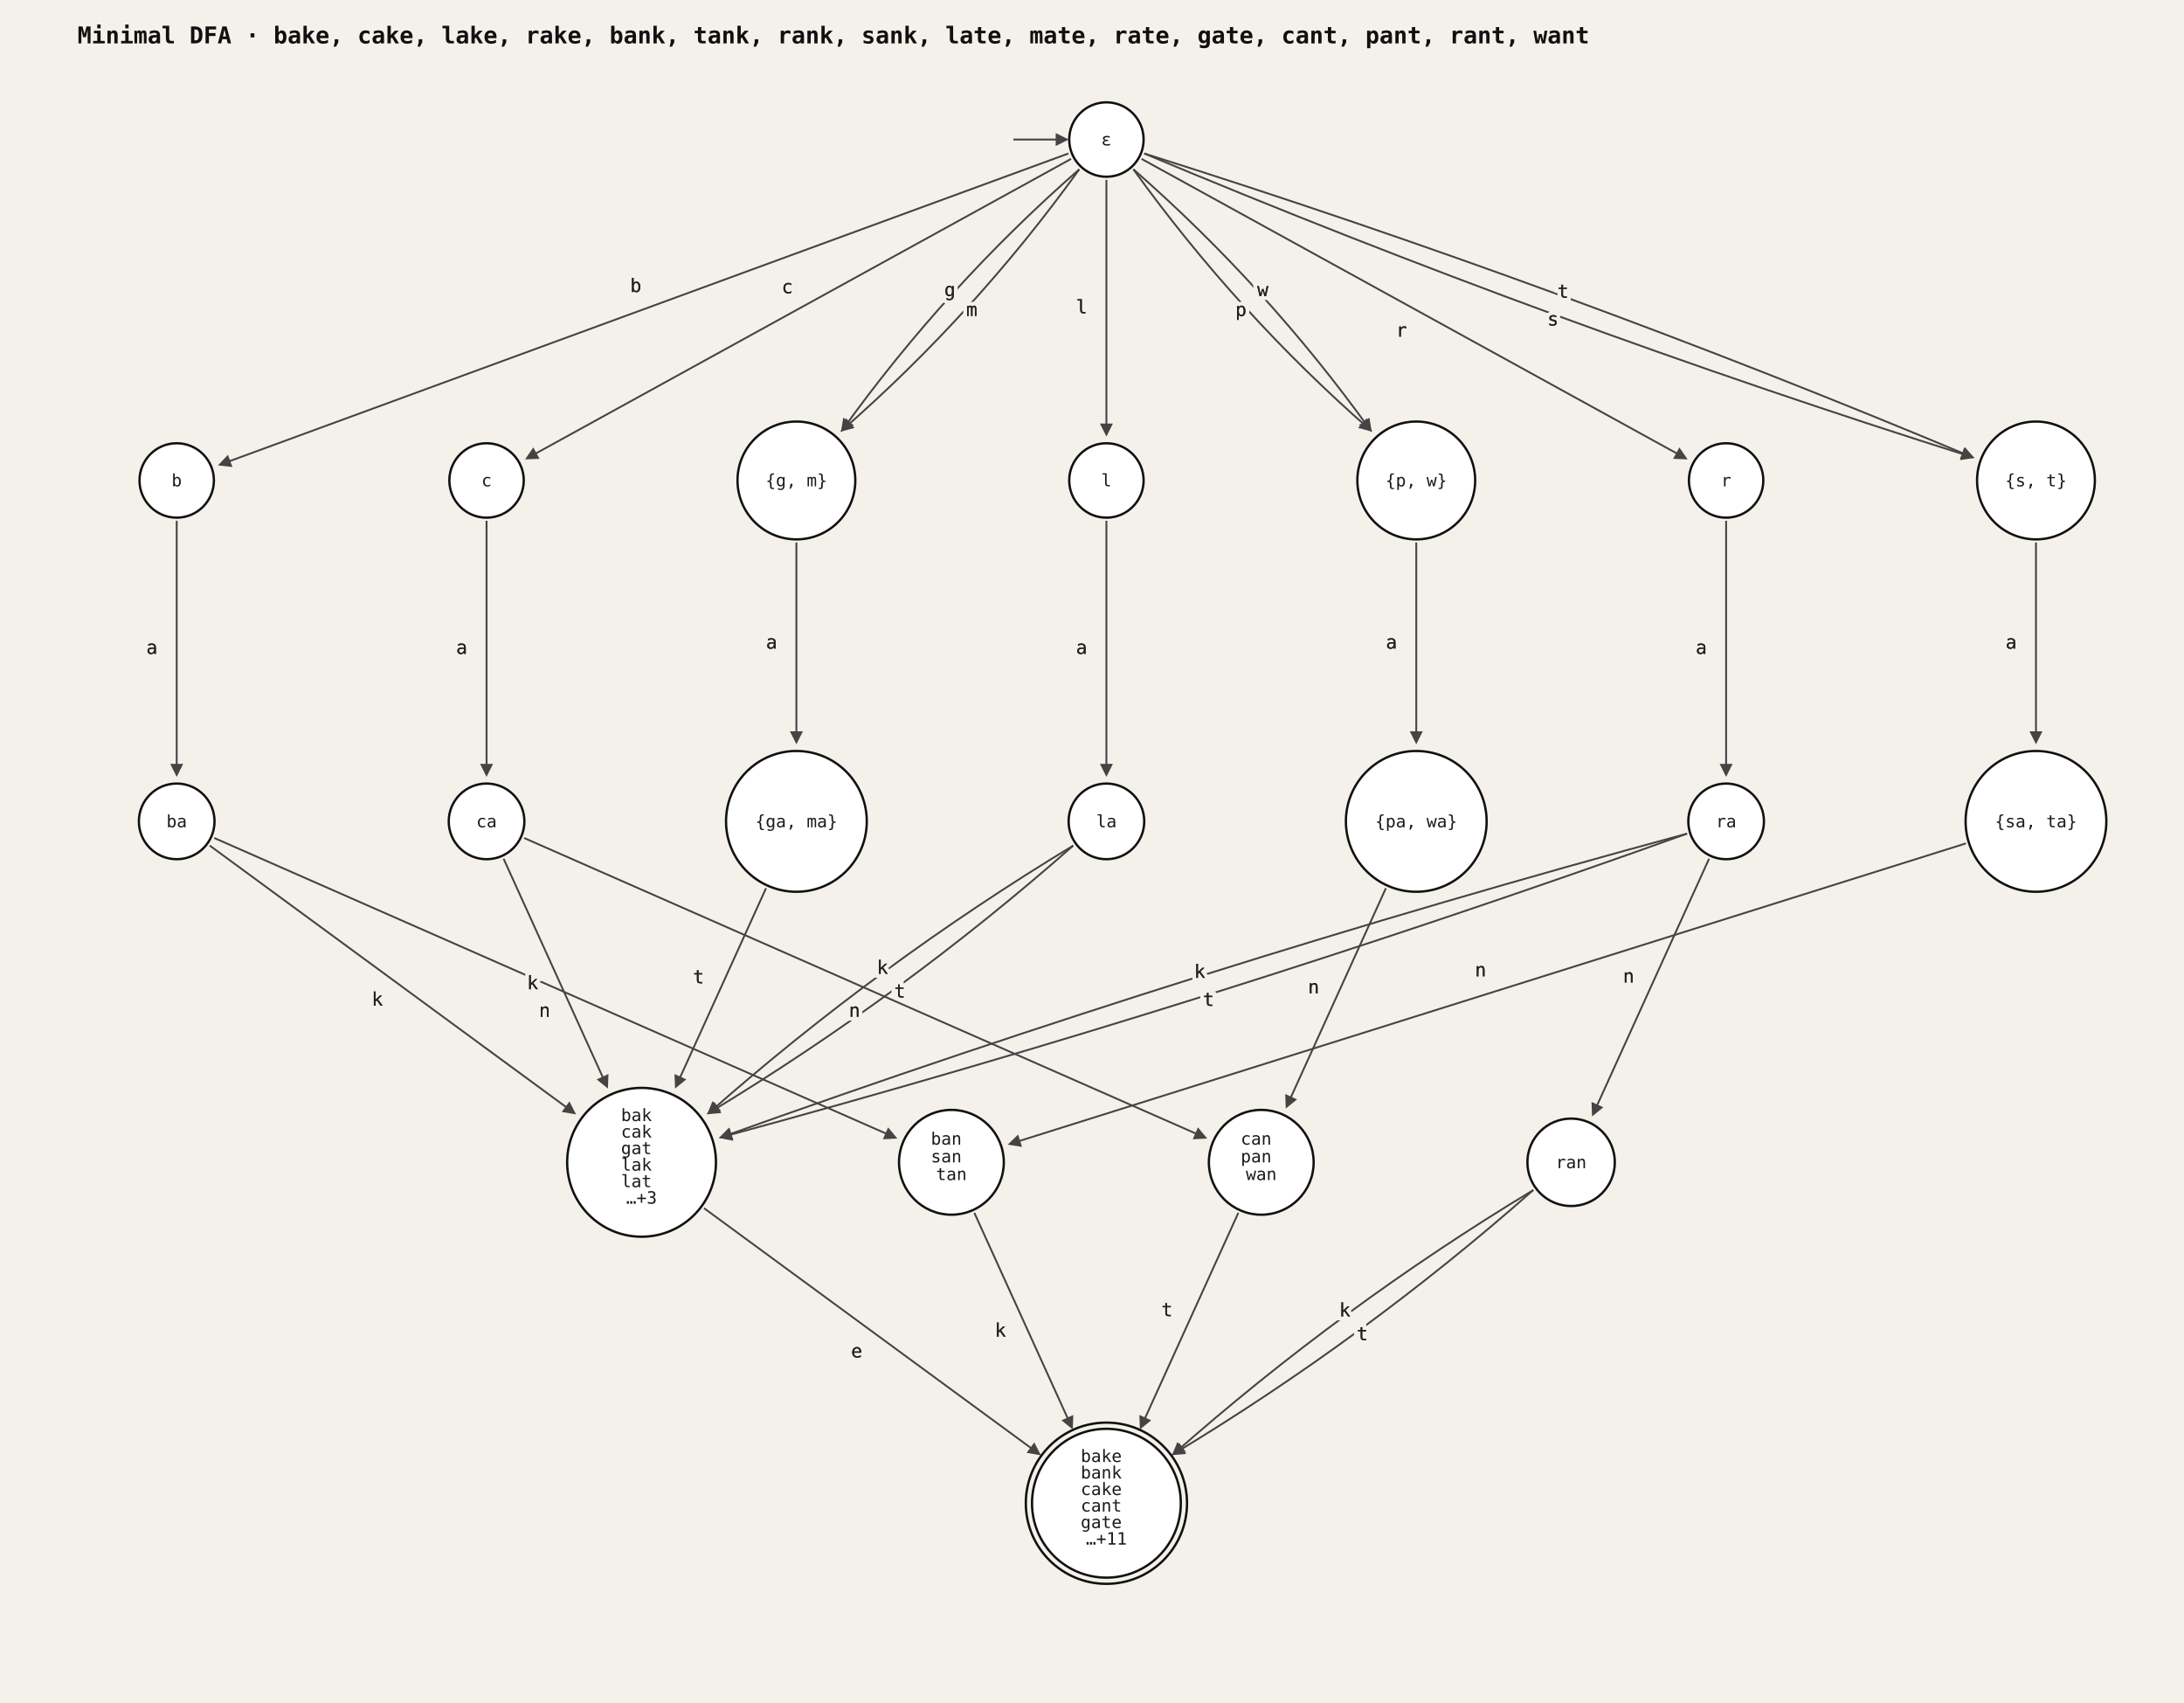
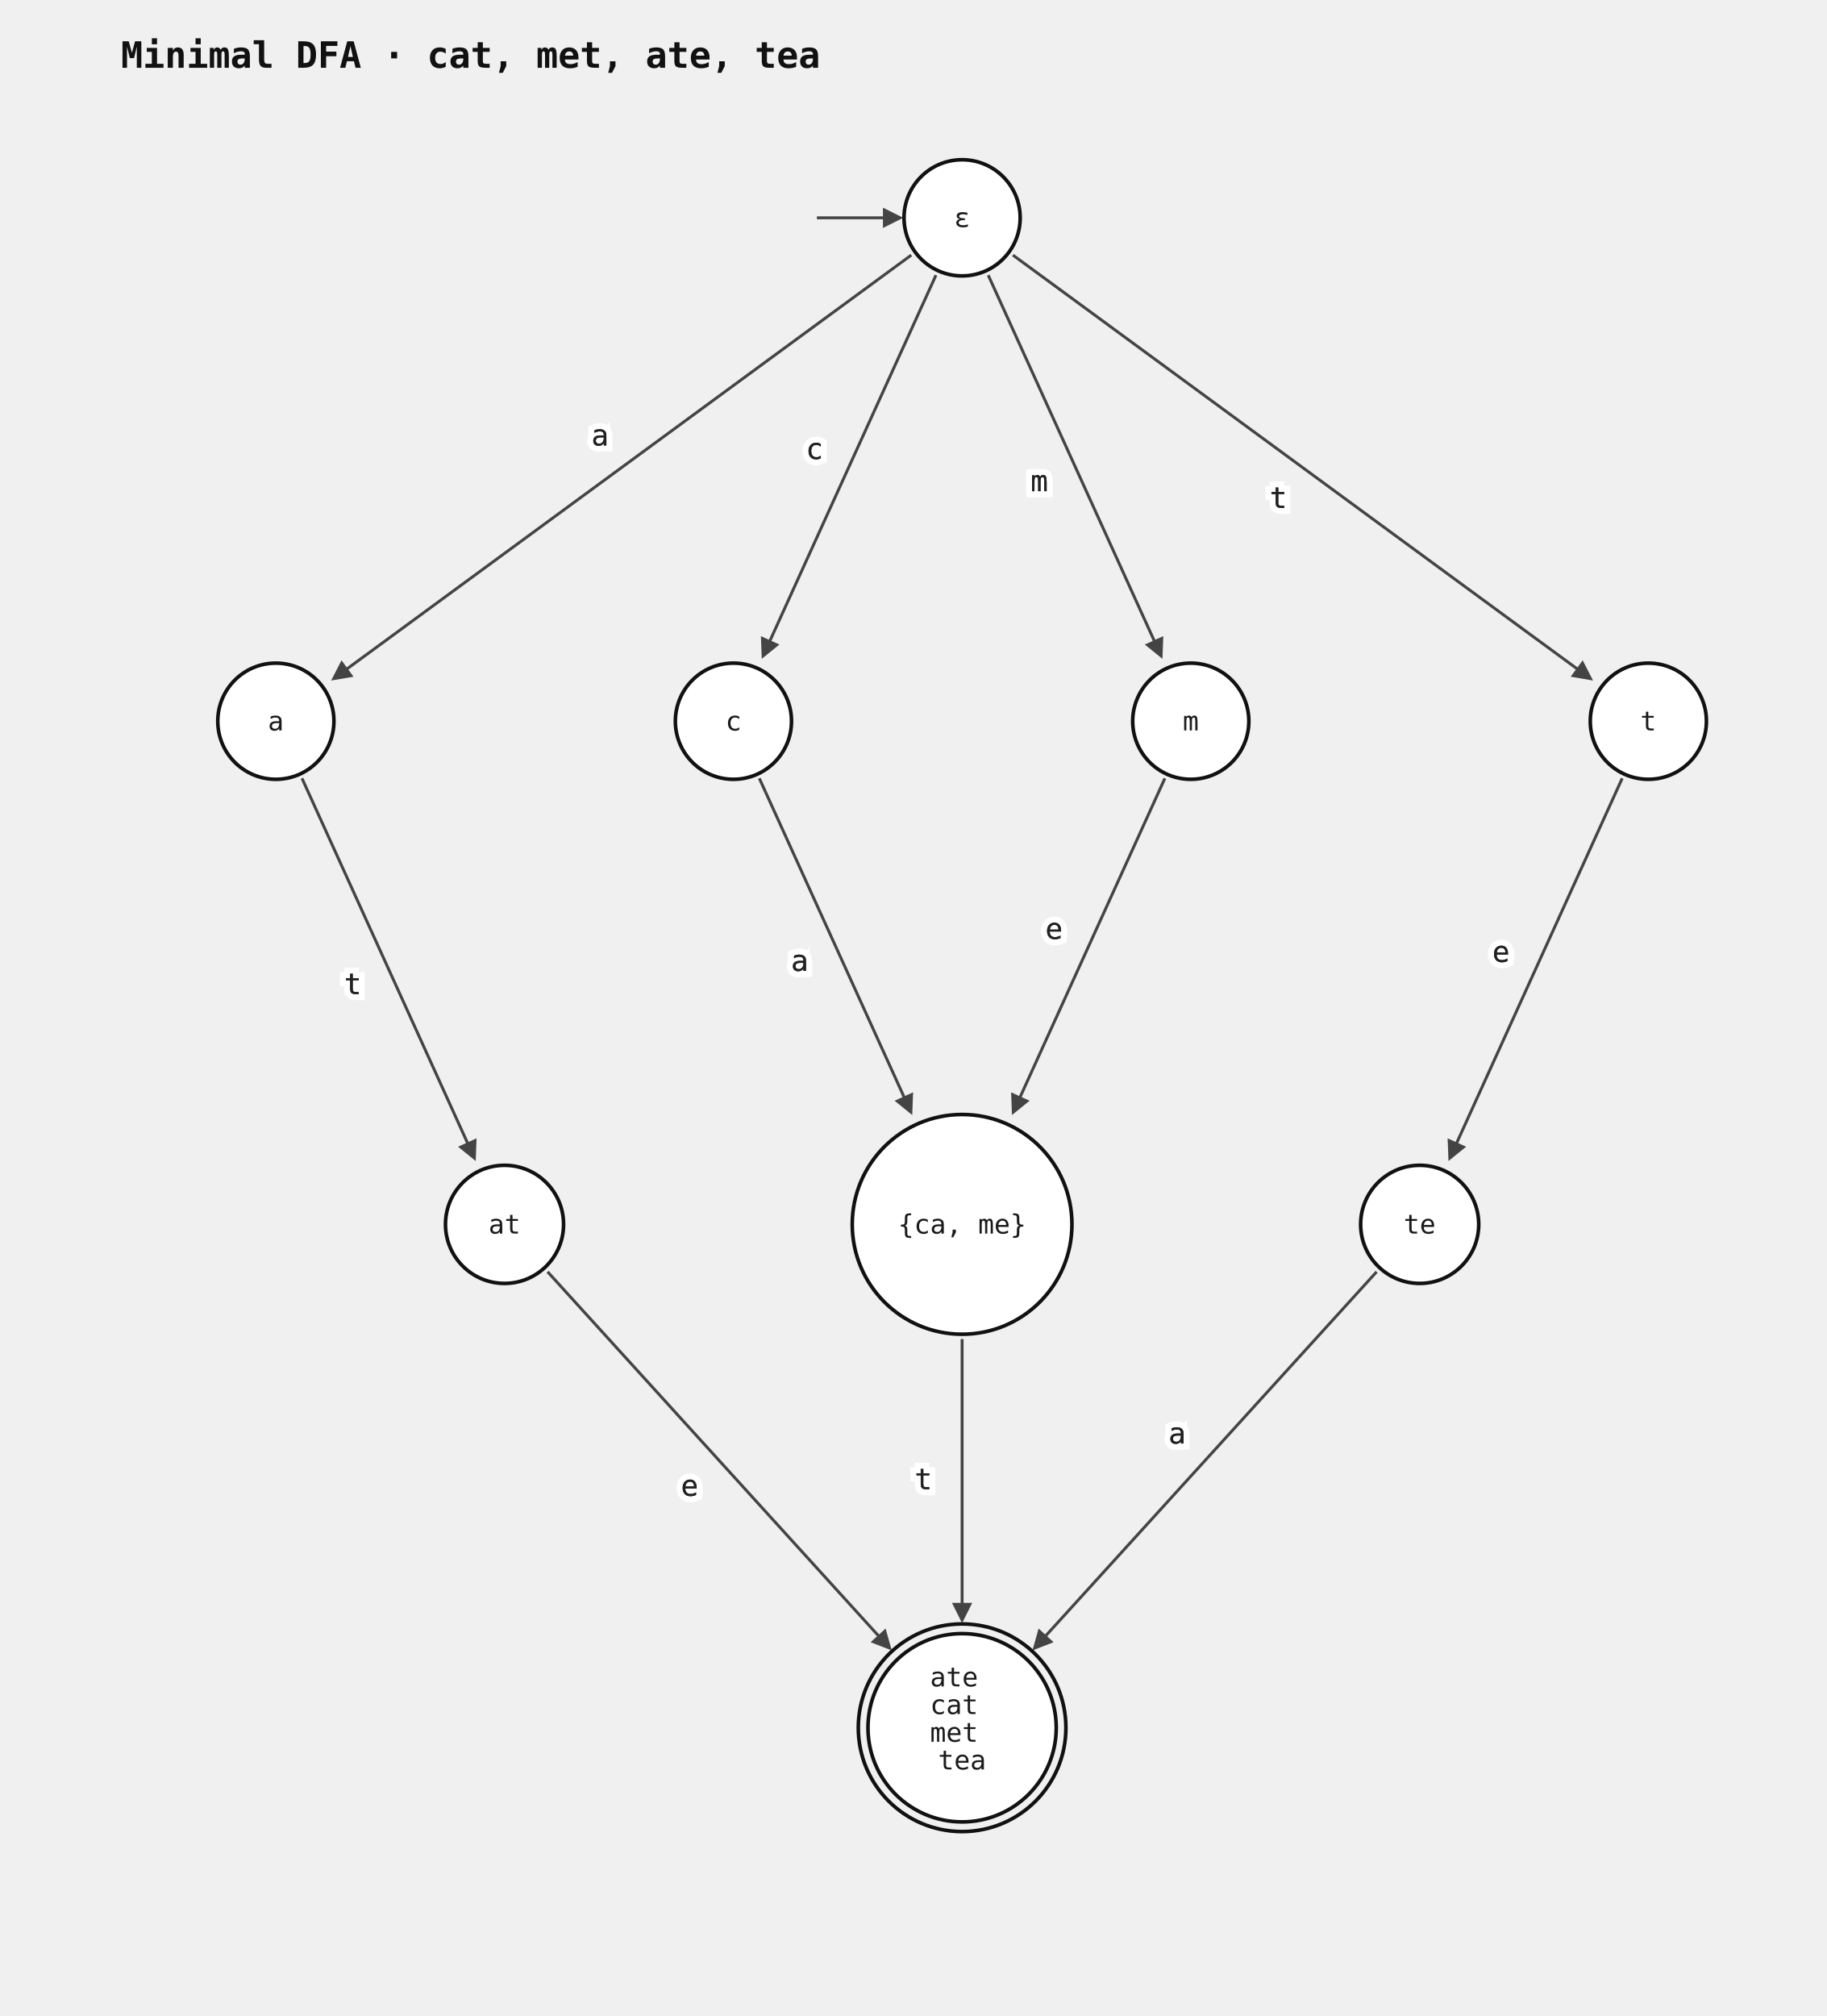
- <svg xmlns="http://www.w3.org/2000/svg" width="1409" height="1098" viewBox="0 0 1409 1098">
+ <svg xmlns="http://www.w3.org/2000/svg" width="755" height="833" viewBox="0 0 755 833">
  <style>text { font-family: ui-monospace, Consolas, monospace; font-size: 13px; fill: #111; }.edge-label { font-size: 12px; fill: #222; }.state-label { font-size: 11px; fill: #1a1a1a; }.title { font-size: 15px; font-weight: 600; fill: #111; }</style>
-   <rect x="0" y="0" width="1409" height="1098" fill="#f4f1ea" />
-   <text x="50" y="28" class="title">Minimal DFA · bake, cake, lake, rake, bank, tank, rank, sank, late, mate, rate, gate, cant, pant, rant, want</text>
+   <text x="50" y="28" class="title">Minimal DFA · cat, met, ate, tea</text>
  <defs>
    <marker id="arrow" viewBox="0 0 10 10" refX="8" refY="5" markerWidth="7" markerHeight="7" orient="auto-start-reverse">
      <path d="M 0 0 L 10 5 L 0 10 z" fill="#444" />
    </marker>
  </defs>
-   <path d="M 689.3 99.0 L 142.2 299.6" fill="none" stroke="#444" stroke-width="1.2" marker-end="url(#arrow)" />
-   <path d="M 691.0 102.5 L 340.2 295.5" fill="none" stroke="#444" stroke-width="1.2" marker-end="url(#arrow)" />
-   <path d="M 696.3 109.2 Q 629.5 202.0 543.5 277.3" fill="none" stroke="#444" stroke-width="1.2" marker-end="url(#arrow)" />
-   <path d="M 696.3 109.2 Q 610.2 184.5 543.5 277.3" fill="none" stroke="#444" stroke-width="1.2" marker-end="url(#arrow)" />
-   <path d="M 713.8 116.0 L 713.8 279.9" fill="none" stroke="#444" stroke-width="1.2" marker-end="url(#arrow)" />
-   <path d="M 731.2 109.2 Q 817.3 184.5 884.0 277.3" fill="none" stroke="#444" stroke-width="1.2" marker-end="url(#arrow)" />
-   <path d="M 731.2 109.2 Q 798.0 202.0 884.0 277.3" fill="none" stroke="#444" stroke-width="1.2" marker-end="url(#arrow)" />
-   <path d="M 736.5 102.5 L 1087.3 295.5" fill="none" stroke="#444" stroke-width="1.2" marker-end="url(#arrow)" />
-   <path d="M 738.2 99.0 Q 1009.6 184.6 1272.2 294.8" fill="none" stroke="#444" stroke-width="1.2" marker-end="url(#arrow)" />
-   <path d="M 738.2 99.0 Q 1000.7 209.1 1272.2 294.8" fill="none" stroke="#444" stroke-width="1.2" marker-end="url(#arrow)" />
-   <path d="M 114.0 335.9 L 114.0 499.4" fill="none" stroke="#444" stroke-width="1.2" marker-end="url(#arrow)" />
-   <path d="M 313.9 335.9 L 313.9 499.4" fill="none" stroke="#444" stroke-width="1.2" marker-end="url(#arrow)" />
-   <path d="M 513.8 349.9 L 513.8 478.4" fill="none" stroke="#444" stroke-width="1.2" marker-end="url(#arrow)" />
-   <path d="M 713.8 335.9 L 713.8 499.4" fill="none" stroke="#444" stroke-width="1.2" marker-end="url(#arrow)" />
-   <path d="M 913.7 349.9 L 913.7 478.4" fill="none" stroke="#444" stroke-width="1.2" marker-end="url(#arrow)" />
-   <path d="M 1113.6 335.9 L 1113.6 499.4" fill="none" stroke="#444" stroke-width="1.2" marker-end="url(#arrow)" />
-   <path d="M 1313.5 349.9 L 1313.5 478.4" fill="none" stroke="#444" stroke-width="1.2" marker-end="url(#arrow)" />
-   <path d="M 135.3 545.4 L 370.3 717.8" fill="none" stroke="#444" stroke-width="1.2" marker-end="url(#arrow)" />
-   <path d="M 138.2 540.5 L 577.4 733.7" fill="none" stroke="#444" stroke-width="1.2" marker-end="url(#arrow)" />
-   <path d="M 324.9 553.9 L 391.5 700.6" fill="none" stroke="#444" stroke-width="1.2" marker-end="url(#arrow)" />
-   <path d="M 338.1 540.5 L 777.3 733.7" fill="none" stroke="#444" stroke-width="1.2" marker-end="url(#arrow)" />
-   <path d="M 494.2 572.9 L 436.2 700.6" fill="none" stroke="#444" stroke-width="1.2" marker-end="url(#arrow)" />
-   <path d="M 692.4 545.4 Q 582.6 642.1 457.4 717.8" fill="none" stroke="#444" stroke-width="1.2" marker-end="url(#arrow)" />
-   <path d="M 692.4 545.4 Q 567.2 621.1 457.4 717.8" fill="none" stroke="#444" stroke-width="1.2" marker-end="url(#arrow)" />
-   <path d="M 894.1 572.9 L 830.2 713.5" fill="none" stroke="#444" stroke-width="1.2" marker-end="url(#arrow)" />
-   <path d="M 1088.4 537.7 Q 780.8 648.0 465.4 733.5" fill="none" stroke="#444" stroke-width="1.2" marker-end="url(#arrow)" />
-   <path d="M 1088.4 537.7 Q 773.0 623.2 465.4 733.5" fill="none" stroke="#444" stroke-width="1.2" marker-end="url(#arrow)" />
-   <path d="M 1102.6 553.9 L 1027.8 718.6" fill="none" stroke="#444" stroke-width="1.2" marker-end="url(#arrow)" />
-   <path d="M 1268.3 544.0 L 651.7 737.8" fill="none" stroke="#444" stroke-width="1.2" marker-end="url(#arrow)" />
-   <path d="M 454.2 779.3 L 670.2 937.7" fill="none" stroke="#444" stroke-width="1.2" marker-end="url(#arrow)" />
-   <path d="M 628.6 782.3 L 691.4 920.5" fill="none" stroke="#444" stroke-width="1.2" marker-end="url(#arrow)" />
-   <path d="M 798.9 782.3 L 736.1 920.5" fill="none" stroke="#444" stroke-width="1.2" marker-end="url(#arrow)" />
-   <path d="M 989.2 767.6 Q 880.9 863.1 757.3 937.7" fill="none" stroke="#444" stroke-width="1.2" marker-end="url(#arrow)" />
-   <path d="M 989.2 767.6 Q 865.6 842.2 757.3 937.7" fill="none" stroke="#444" stroke-width="1.2" marker-end="url(#arrow)" />
-   <line x1="653.8" y1="90.0" x2="687.8" y2="90.0" stroke="#444" stroke-width="1.2" marker-end="url(#arrow)" />
-   <circle cx="713.8" cy="90.0" r="24.0" fill="#ffffff" stroke="#111" stroke-width="1.5" />
-   <text x="713.8" y="90.0" text-anchor="middle" dominant-baseline="central" class="state-label" font-size="10px">ε</text>
-   <circle cx="114.0" cy="309.9" r="24.0" fill="#ffffff" stroke="#111" stroke-width="1.5" />
-   <text x="114.0" y="309.9" text-anchor="middle" dominant-baseline="central" class="state-label" font-size="10px">b</text>
-   <circle cx="313.9" cy="309.9" r="24.0" fill="#ffffff" stroke="#111" stroke-width="1.5" />
-   <text x="313.9" y="309.9" text-anchor="middle" dominant-baseline="central" class="state-label" font-size="10px">c</text>
-   <circle cx="513.8" cy="309.9" r="38.0" fill="#ffffff" stroke="#111" stroke-width="1.5" />
-   <text x="513.8" y="309.9" text-anchor="middle" dominant-baseline="central" class="state-label" font-size="10px">{g, m}</text>
-   <circle cx="713.8" cy="309.9" r="24.0" fill="#ffffff" stroke="#111" stroke-width="1.5" />
-   <text x="713.8" y="309.9" text-anchor="middle" dominant-baseline="central" class="state-label" font-size="10px">l</text>
-   <circle cx="913.7" cy="309.9" r="38.0" fill="#ffffff" stroke="#111" stroke-width="1.5" />
-   <text x="913.7" y="309.9" text-anchor="middle" dominant-baseline="central" class="state-label" font-size="10px">{p, w}</text>
-   <circle cx="1113.6" cy="309.9" r="24.0" fill="#ffffff" stroke="#111" stroke-width="1.5" />
-   <text x="1113.6" y="309.9" text-anchor="middle" dominant-baseline="central" class="state-label" font-size="10px">r</text>
-   <circle cx="1313.5" cy="309.9" r="38.0" fill="#ffffff" stroke="#111" stroke-width="1.5" />
-   <text x="1313.5" y="309.9" text-anchor="middle" dominant-baseline="central" class="state-label" font-size="10px">{s, t}</text>
-   <circle cx="114.0" cy="529.8" r="24.4" fill="#ffffff" stroke="#111" stroke-width="1.5" />
-   <text x="114.0" y="529.8" text-anchor="middle" dominant-baseline="central" class="state-label" font-size="10px">ba</text>
-   <circle cx="313.9" cy="529.8" r="24.4" fill="#ffffff" stroke="#111" stroke-width="1.5" />
-   <text x="313.9" y="529.8" text-anchor="middle" dominant-baseline="central" class="state-label" font-size="10px">ca</text>
-   <circle cx="513.8" cy="529.8" r="45.4" fill="#ffffff" stroke="#111" stroke-width="1.5" />
-   <text x="513.8" y="529.8" text-anchor="middle" dominant-baseline="central" class="state-label" font-size="9px">{ga, ma}</text>
-   <circle cx="713.8" cy="529.8" r="24.4" fill="#ffffff" stroke="#111" stroke-width="1.5" />
-   <text x="713.8" y="529.8" text-anchor="middle" dominant-baseline="central" class="state-label" font-size="10px">la</text>
-   <circle cx="913.7" cy="529.8" r="45.4" fill="#ffffff" stroke="#111" stroke-width="1.5" />
-   <text x="913.7" y="529.8" text-anchor="middle" dominant-baseline="central" class="state-label" font-size="9px">{pa, wa}</text>
-   <circle cx="1113.6" cy="529.8" r="24.4" fill="#ffffff" stroke="#111" stroke-width="1.5" />
-   <text x="1113.6" y="529.8" text-anchor="middle" dominant-baseline="central" class="state-label" font-size="10px">ra</text>
-   <circle cx="1313.5" cy="529.8" r="45.4" fill="#ffffff" stroke="#111" stroke-width="1.5" />
-   <text x="1313.5" y="529.8" text-anchor="middle" dominant-baseline="central" class="state-label" font-size="9px">{sa, ta}</text>
-   <circle cx="413.9" cy="749.7" r="48.0" fill="#ffffff" stroke="#111" stroke-width="1.5" />
-   <text x="413.9" y="723.1" text-anchor="middle" class="state-label" font-size="6px">
-     <tspan x="413.9" dy="0">bak</tspan>
-     <tspan x="413.9" dy="10.66">cak</tspan>
-     <tspan x="413.9" dy="10.66">gat</tspan>
-     <tspan x="413.9" dy="10.66">lak</tspan>
-     <tspan x="413.9" dy="10.66">lat</tspan>
-     <tspan x="413.9" dy="10.66">…+3</tspan>
+   <path d="M 376.6 105.4 L 138.2 280.2" fill="none" stroke="#444" stroke-width="1.2" marker-end="url(#arrow)" />
+   <path d="M 386.8 113.7 L 315.5 270.7" fill="none" stroke="#444" stroke-width="1.2" marker-end="url(#arrow)" />
+   <path d="M 408.4 113.7 L 479.7 270.7" fill="none" stroke="#444" stroke-width="1.2" marker-end="url(#arrow)" />
+   <path d="M 418.6 105.4 L 657.0 280.2" fill="none" stroke="#444" stroke-width="1.2" marker-end="url(#arrow)" />
+   <path d="M 124.8 321.6 L 195.9 478.2" fill="none" stroke="#444" stroke-width="1.2" marker-end="url(#arrow)" />
+   <path d="M 313.8 321.6 L 376.3 459.2" fill="none" stroke="#444" stroke-width="1.2" marker-end="url(#arrow)" />
+   <path d="M 481.4 321.6 L 418.9 459.2" fill="none" stroke="#444" stroke-width="1.2" marker-end="url(#arrow)" />
+   <path d="M 670.4 321.6 L 599.3 478.2" fill="none" stroke="#444" stroke-width="1.2" marker-end="url(#arrow)" />
+   <path d="M 226.3 525.5 L 367.4 680.7" fill="none" stroke="#444" stroke-width="1.2" marker-end="url(#arrow)" />
+   <path d="M 397.6 553.3 L 397.6 669.0" fill="none" stroke="#444" stroke-width="1.2" marker-end="url(#arrow)" />
+   <path d="M 568.9 525.5 L 427.8 680.7" fill="none" stroke="#444" stroke-width="1.2" marker-end="url(#arrow)" />
+   <line x1="337.6" y1="90.0" x2="371.6" y2="90.0" stroke="#444" stroke-width="1.2" marker-end="url(#arrow)" />
+   <circle cx="397.6" cy="90.0" r="24.0" fill="#ffffff" stroke="#111" stroke-width="1.5" />
+   <text x="397.6" y="90.0" text-anchor="middle" dominant-baseline="central" class="state-label" font-size="10px">ε</text>
+   <circle cx="114.0" cy="298.0" r="24.0" fill="#ffffff" stroke="#111" stroke-width="1.5" />
+   <text x="114.0" y="298.0" text-anchor="middle" dominant-baseline="central" class="state-label" font-size="10px">a</text>
+   <circle cx="303.1" cy="298.0" r="24.0" fill="#ffffff" stroke="#111" stroke-width="1.5" />
+   <text x="303.1" y="298.0" text-anchor="middle" dominant-baseline="central" class="state-label" font-size="10px">c</text>
+   <circle cx="492.1" cy="298.0" r="24.0" fill="#ffffff" stroke="#111" stroke-width="1.5" />
+   <text x="492.1" y="298.0" text-anchor="middle" dominant-baseline="central" class="state-label" font-size="10px">m</text>
+   <circle cx="681.2" cy="298.0" r="24.0" fill="#ffffff" stroke="#111" stroke-width="1.5" />
+   <text x="681.2" y="298.0" text-anchor="middle" dominant-baseline="central" class="state-label" font-size="10px">t</text>
+   <circle cx="208.5" cy="505.9" r="24.4" fill="#ffffff" stroke="#111" stroke-width="1.5" />
+   <text x="208.5" y="505.9" text-anchor="middle" dominant-baseline="central" class="state-label" font-size="10px">at</text>
+   <circle cx="397.6" cy="505.9" r="45.4" fill="#ffffff" stroke="#111" stroke-width="1.5" />
+   <text x="397.6" y="505.9" text-anchor="middle" dominant-baseline="central" class="state-label" font-size="9px">{ca, me}</text>
+   <circle cx="586.7" cy="505.9" r="24.4" fill="#ffffff" stroke="#111" stroke-width="1.5" />
+   <text x="586.7" y="505.9" text-anchor="middle" dominant-baseline="central" class="state-label" font-size="10px">te</text>
+   <circle cx="397.6" cy="713.9" r="42.9" fill="none" stroke="#111" stroke-width="1.5" />
+   <circle cx="397.6" cy="713.9" r="38.9" fill="#ffffff" stroke="#111" stroke-width="1.5" />
+   <text x="397.6" y="696.8" text-anchor="middle" class="state-label" font-size="7px">
+     <tspan x="397.6" dy="0">ate</tspan>
+     <tspan x="397.6" dy="11.44">cat</tspan>
+     <tspan x="397.6" dy="11.44">met</tspan>
+     <tspan x="397.6" dy="11.44">tea</tspan>
  </text>
-   <circle cx="613.8" cy="749.7" r="33.8" fill="#ffffff" stroke="#111" stroke-width="1.5" />
-   <text x="613.8" y="738.3" text-anchor="middle" class="state-label" font-size="8px">
-     <tspan x="613.8" dy="0">ban</tspan>
-     <tspan x="613.8" dy="11.44">san</tspan>
-     <tspan x="613.8" dy="11.44">tan</tspan>
-   </text>
-   <circle cx="813.7" cy="749.7" r="33.8" fill="#ffffff" stroke="#111" stroke-width="1.5" />
-   <text x="813.7" y="738.3" text-anchor="middle" class="state-label" font-size="8px">
-     <tspan x="813.7" dy="0">can</tspan>
-     <tspan x="813.7" dy="11.44">pan</tspan>
-     <tspan x="813.7" dy="11.44">wan</tspan>
-   </text>
-   <circle cx="1013.6" cy="749.7" r="28.2" fill="#ffffff" stroke="#111" stroke-width="1.5" />
-   <text x="1013.6" y="749.7" text-anchor="middle" dominant-baseline="central" class="state-label" font-size="10px">ran</text>
-   <circle cx="713.8" cy="969.6" r="52.0" fill="none" stroke="#111" stroke-width="1.5" />
-   <circle cx="713.8" cy="969.6" r="48.0" fill="#ffffff" stroke="#111" stroke-width="1.5" />
-   <text x="713.8" y="943.0" text-anchor="middle" class="state-label" font-size="6px">
-     <tspan x="713.8" dy="0">bake</tspan>
-     <tspan x="713.8" dy="10.66">bank</tspan>
-     <tspan x="713.8" dy="10.66">cake</tspan>
-     <tspan x="713.8" dy="10.66">cant</tspan>
-     <tspan x="713.8" dy="10.66">gate</tspan>
-     <tspan x="713.8" dy="10.66">…+11</tspan>
-   </text>
-   <text x="410.2" y="184.2" text-anchor="middle" dominant-baseline="central" class="edge-label" stroke="#f4f1ea" stroke-width="5" paint-order="stroke">b</text>
-   <text x="410.2" y="184.2" text-anchor="middle" dominant-baseline="central" class="edge-label">b</text>
-   <text x="507.9" y="185.0" text-anchor="middle" dominant-baseline="central" class="edge-label" stroke="#f4f1ea" stroke-width="5" paint-order="stroke">c</text>
-   <text x="507.9" y="185.0" text-anchor="middle" dominant-baseline="central" class="edge-label">c</text>
-   <text x="612.8" y="186.9" text-anchor="middle" dominant-baseline="central" class="edge-label" stroke="#f4f1ea" stroke-width="5" paint-order="stroke">g</text>
-   <text x="612.8" y="186.9" text-anchor="middle" dominant-baseline="central" class="edge-label">g</text>
-   <text x="626.9" y="199.7" text-anchor="middle" dominant-baseline="central" class="edge-label" stroke="#f4f1ea" stroke-width="5" paint-order="stroke">m</text>
-   <text x="626.9" y="199.7" text-anchor="middle" dominant-baseline="central" class="edge-label">m</text>
-   <text x="697.8" y="198.0" text-anchor="middle" dominant-baseline="central" class="edge-label" stroke="#f4f1ea" stroke-width="5" paint-order="stroke">l</text>
-   <text x="697.8" y="198.0" text-anchor="middle" dominant-baseline="central" class="edge-label">l</text>
-   <text x="800.6" y="199.7" text-anchor="middle" dominant-baseline="central" class="edge-label" stroke="#f4f1ea" stroke-width="5" paint-order="stroke">p</text>
-   <text x="800.6" y="199.7" text-anchor="middle" dominant-baseline="central" class="edge-label">p</text>
-   <text x="814.7" y="186.9" text-anchor="middle" dominant-baseline="central" class="edge-label" stroke="#f4f1ea" stroke-width="5" paint-order="stroke">w</text>
-   <text x="814.7" y="186.9" text-anchor="middle" dominant-baseline="central" class="edge-label">w</text>
-   <text x="904.2" y="213.0" text-anchor="middle" dominant-baseline="central" class="edge-label" stroke="#f4f1ea" stroke-width="5" paint-order="stroke">r</text>
-   <text x="904.2" y="213.0" text-anchor="middle" dominant-baseline="central" class="edge-label">r</text>
-   <text x="1001.9" y="205.8" text-anchor="middle" dominant-baseline="central" class="edge-label" stroke="#f4f1ea" stroke-width="5" paint-order="stroke">s</text>
-   <text x="1001.9" y="205.8" text-anchor="middle" dominant-baseline="central" class="edge-label">s</text>
-   <text x="1008.4" y="187.9" text-anchor="middle" dominant-baseline="central" class="edge-label" stroke="#f4f1ea" stroke-width="5" paint-order="stroke">t</text>
-   <text x="1008.4" y="187.9" text-anchor="middle" dominant-baseline="central" class="edge-label">t</text>
-   <text x="98.0" y="417.6" text-anchor="middle" dominant-baseline="central" class="edge-label" stroke="#f4f1ea" stroke-width="5" paint-order="stroke">a</text>
-   <text x="98.0" y="417.6" text-anchor="middle" dominant-baseline="central" class="edge-label">a</text>
-   <text x="297.9" y="417.6" text-anchor="middle" dominant-baseline="central" class="edge-label" stroke="#f4f1ea" stroke-width="5" paint-order="stroke">a</text>
-   <text x="297.9" y="417.6" text-anchor="middle" dominant-baseline="central" class="edge-label">a</text>
-   <text x="497.8" y="414.2" text-anchor="middle" dominant-baseline="central" class="edge-label" stroke="#f4f1ea" stroke-width="5" paint-order="stroke">a</text>
-   <text x="497.8" y="414.2" text-anchor="middle" dominant-baseline="central" class="edge-label">a</text>
-   <text x="697.8" y="417.6" text-anchor="middle" dominant-baseline="central" class="edge-label" stroke="#f4f1ea" stroke-width="5" paint-order="stroke">a</text>
-   <text x="697.8" y="417.6" text-anchor="middle" dominant-baseline="central" class="edge-label">a</text>
-   <text x="897.7" y="414.2" text-anchor="middle" dominant-baseline="central" class="edge-label" stroke="#f4f1ea" stroke-width="5" paint-order="stroke">a</text>
-   <text x="897.7" y="414.2" text-anchor="middle" dominant-baseline="central" class="edge-label">a</text>
-   <text x="1097.6" y="417.6" text-anchor="middle" dominant-baseline="central" class="edge-label" stroke="#f4f1ea" stroke-width="5" paint-order="stroke">a</text>
-   <text x="1097.6" y="417.6" text-anchor="middle" dominant-baseline="central" class="edge-label">a</text>
-   <text x="1297.5" y="414.2" text-anchor="middle" dominant-baseline="central" class="edge-label" stroke="#f4f1ea" stroke-width="5" paint-order="stroke">a</text>
-   <text x="1297.5" y="414.2" text-anchor="middle" dominant-baseline="central" class="edge-label">a</text>
-   <text x="243.4" y="644.5" text-anchor="middle" dominant-baseline="central" class="edge-label" stroke="#f4f1ea" stroke-width="5" paint-order="stroke">k</text>
-   <text x="243.4" y="644.5" text-anchor="middle" dominant-baseline="central" class="edge-label">k</text>
-   <text x="351.4" y="651.7" text-anchor="middle" dominant-baseline="central" class="edge-label" stroke="#f4f1ea" stroke-width="5" paint-order="stroke">n</text>
-   <text x="351.4" y="651.7" text-anchor="middle" dominant-baseline="central" class="edge-label">n</text>
-   <text x="343.6" y="633.9" text-anchor="middle" dominant-baseline="central" class="edge-label" stroke="#f4f1ea" stroke-width="5" paint-order="stroke">k</text>
-   <text x="343.6" y="633.9" text-anchor="middle" dominant-baseline="central" class="edge-label">k</text>
-   <text x="551.3" y="651.7" text-anchor="middle" dominant-baseline="central" class="edge-label" stroke="#f4f1ea" stroke-width="5" paint-order="stroke">n</text>
-   <text x="551.3" y="651.7" text-anchor="middle" dominant-baseline="central" class="edge-label">n</text>
-   <text x="450.7" y="630.1" text-anchor="middle" dominant-baseline="central" class="edge-label" stroke="#f4f1ea" stroke-width="5" paint-order="stroke">t</text>
-   <text x="450.7" y="630.1" text-anchor="middle" dominant-baseline="central" class="edge-label">t</text>
-   <text x="569.3" y="624.0" text-anchor="middle" dominant-baseline="central" class="edge-label" stroke="#f4f1ea" stroke-width="5" paint-order="stroke">k</text>
-   <text x="569.3" y="624.0" text-anchor="middle" dominant-baseline="central" class="edge-label">k</text>
-   <text x="580.5" y="639.3" text-anchor="middle" dominant-baseline="central" class="edge-label" stroke="#f4f1ea" stroke-width="5" paint-order="stroke">t</text>
-   <text x="580.5" y="639.3" text-anchor="middle" dominant-baseline="central" class="edge-label">t</text>
-   <text x="847.5" y="636.6" text-anchor="middle" dominant-baseline="central" class="edge-label" stroke="#f4f1ea" stroke-width="5" paint-order="stroke">n</text>
-   <text x="847.5" y="636.6" text-anchor="middle" dominant-baseline="central" class="edge-label">n</text>
-   <text x="774.0" y="626.6" text-anchor="middle" dominant-baseline="central" class="edge-label" stroke="#f4f1ea" stroke-width="5" paint-order="stroke">k</text>
-   <text x="774.0" y="626.6" text-anchor="middle" dominant-baseline="central" class="edge-label">k</text>
-   <text x="779.7" y="644.7" text-anchor="middle" dominant-baseline="central" class="edge-label" stroke="#f4f1ea" stroke-width="5" paint-order="stroke">t</text>
-   <text x="779.7" y="644.7" text-anchor="middle" dominant-baseline="central" class="edge-label">t</text>
-   <text x="1050.7" y="629.6" text-anchor="middle" dominant-baseline="central" class="edge-label" stroke="#f4f1ea" stroke-width="5" paint-order="stroke">n</text>
-   <text x="1050.7" y="629.6" text-anchor="middle" dominant-baseline="central" class="edge-label">n</text>
-   <text x="955.2" y="625.6" text-anchor="middle" dominant-baseline="central" class="edge-label" stroke="#f4f1ea" stroke-width="5" paint-order="stroke">n</text>
-   <text x="955.2" y="625.6" text-anchor="middle" dominant-baseline="central" class="edge-label">n</text>
-   <text x="552.7" y="871.4" text-anchor="middle" dominant-baseline="central" class="edge-label" stroke="#f4f1ea" stroke-width="5" paint-order="stroke">e</text>
-   <text x="552.7" y="871.4" text-anchor="middle" dominant-baseline="central" class="edge-label">e</text>
-   <text x="645.4" y="858.0" text-anchor="middle" dominant-baseline="central" class="edge-label" stroke="#f4f1ea" stroke-width="5" paint-order="stroke">k</text>
-   <text x="645.4" y="858.0" text-anchor="middle" dominant-baseline="central" class="edge-label">k</text>
-   <text x="752.9" y="844.8" text-anchor="middle" dominant-baseline="central" class="edge-label" stroke="#f4f1ea" stroke-width="5" paint-order="stroke">t</text>
-   <text x="752.9" y="844.8" text-anchor="middle" dominant-baseline="central" class="edge-label">t</text>
-   <text x="867.6" y="845.0" text-anchor="middle" dominant-baseline="central" class="edge-label" stroke="#f4f1ea" stroke-width="5" paint-order="stroke">k</text>
-   <text x="867.6" y="845.0" text-anchor="middle" dominant-baseline="central" class="edge-label">k</text>
-   <text x="878.9" y="860.3" text-anchor="middle" dominant-baseline="central" class="edge-label" stroke="#f4f1ea" stroke-width="5" paint-order="stroke">t</text>
-   <text x="878.9" y="860.3" text-anchor="middle" dominant-baseline="central" class="edge-label">t</text>
+   <text x="248.0" y="179.9" text-anchor="middle" dominant-baseline="central" class="edge-label" stroke="#ffffff" stroke-width="5" paint-order="stroke">a</text>
+   <text x="248.0" y="179.9" text-anchor="middle" dominant-baseline="central" class="edge-label">a</text>
+   <text x="336.6" y="185.5" text-anchor="middle" dominant-baseline="central" class="edge-label" stroke="#ffffff" stroke-width="5" paint-order="stroke">c</text>
+   <text x="336.6" y="185.5" text-anchor="middle" dominant-baseline="central" class="edge-label">c</text>
+   <text x="429.5" y="198.8" text-anchor="middle" dominant-baseline="central" class="edge-label" stroke="#ffffff" stroke-width="5" paint-order="stroke">m</text>
+   <text x="429.5" y="198.8" text-anchor="middle" dominant-baseline="central" class="edge-label">m</text>
+   <text x="528.3" y="205.7" text-anchor="middle" dominant-baseline="central" class="edge-label" stroke="#ffffff" stroke-width="5" paint-order="stroke">t</text>
+   <text x="528.3" y="205.7" text-anchor="middle" dominant-baseline="central" class="edge-label">t</text>
+   <text x="145.8" y="406.6" text-anchor="middle" dominant-baseline="central" class="edge-label" stroke="#ffffff" stroke-width="5" paint-order="stroke">t</text>
+   <text x="145.8" y="406.6" text-anchor="middle" dominant-baseline="central" class="edge-label">t</text>
+   <text x="330.5" y="397.0" text-anchor="middle" dominant-baseline="central" class="edge-label" stroke="#ffffff" stroke-width="5" paint-order="stroke">a</text>
+   <text x="330.5" y="397.0" text-anchor="middle" dominant-baseline="central" class="edge-label">a</text>
+   <text x="435.6" y="383.8" text-anchor="middle" dominant-baseline="central" class="edge-label" stroke="#ffffff" stroke-width="5" paint-order="stroke">e</text>
+   <text x="435.6" y="383.8" text-anchor="middle" dominant-baseline="central" class="edge-label">e</text>
+   <text x="620.3" y="393.3" text-anchor="middle" dominant-baseline="central" class="edge-label" stroke="#ffffff" stroke-width="5" paint-order="stroke">e</text>
+   <text x="620.3" y="393.3" text-anchor="middle" dominant-baseline="central" class="edge-label">e</text>
+   <text x="285.0" y="613.9" text-anchor="middle" dominant-baseline="central" class="edge-label" stroke="#ffffff" stroke-width="5" paint-order="stroke">e</text>
+   <text x="285.0" y="613.9" text-anchor="middle" dominant-baseline="central" class="edge-label">e</text>
+   <text x="381.6" y="611.2" text-anchor="middle" dominant-baseline="central" class="edge-label" stroke="#ffffff" stroke-width="5" paint-order="stroke">t</text>
+   <text x="381.6" y="611.2" text-anchor="middle" dominant-baseline="central" class="edge-label">t</text>
+   <text x="486.5" y="592.3" text-anchor="middle" dominant-baseline="central" class="edge-label" stroke="#ffffff" stroke-width="5" paint-order="stroke">a</text>
+   <text x="486.5" y="592.3" text-anchor="middle" dominant-baseline="central" class="edge-label">a</text>
</svg>
